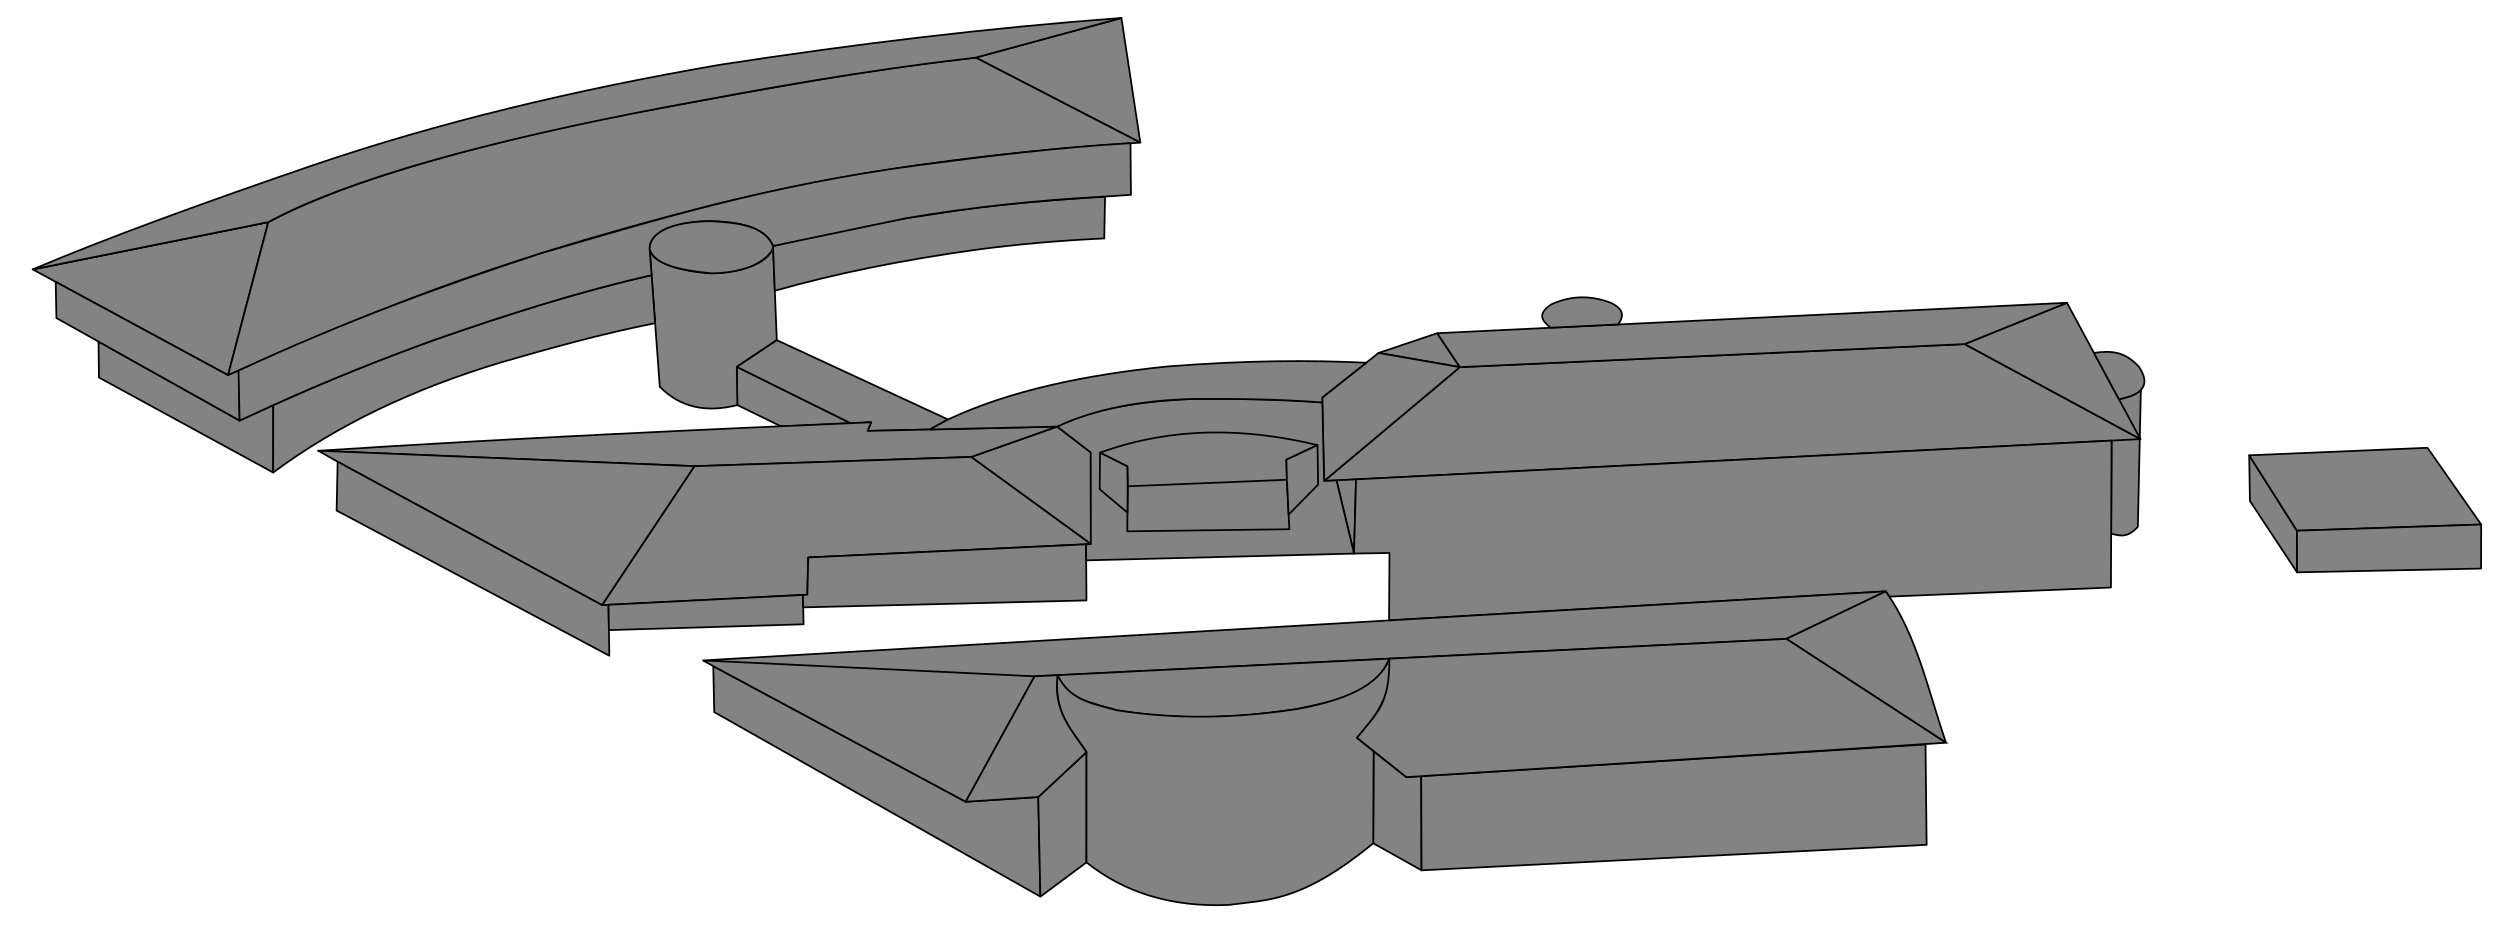
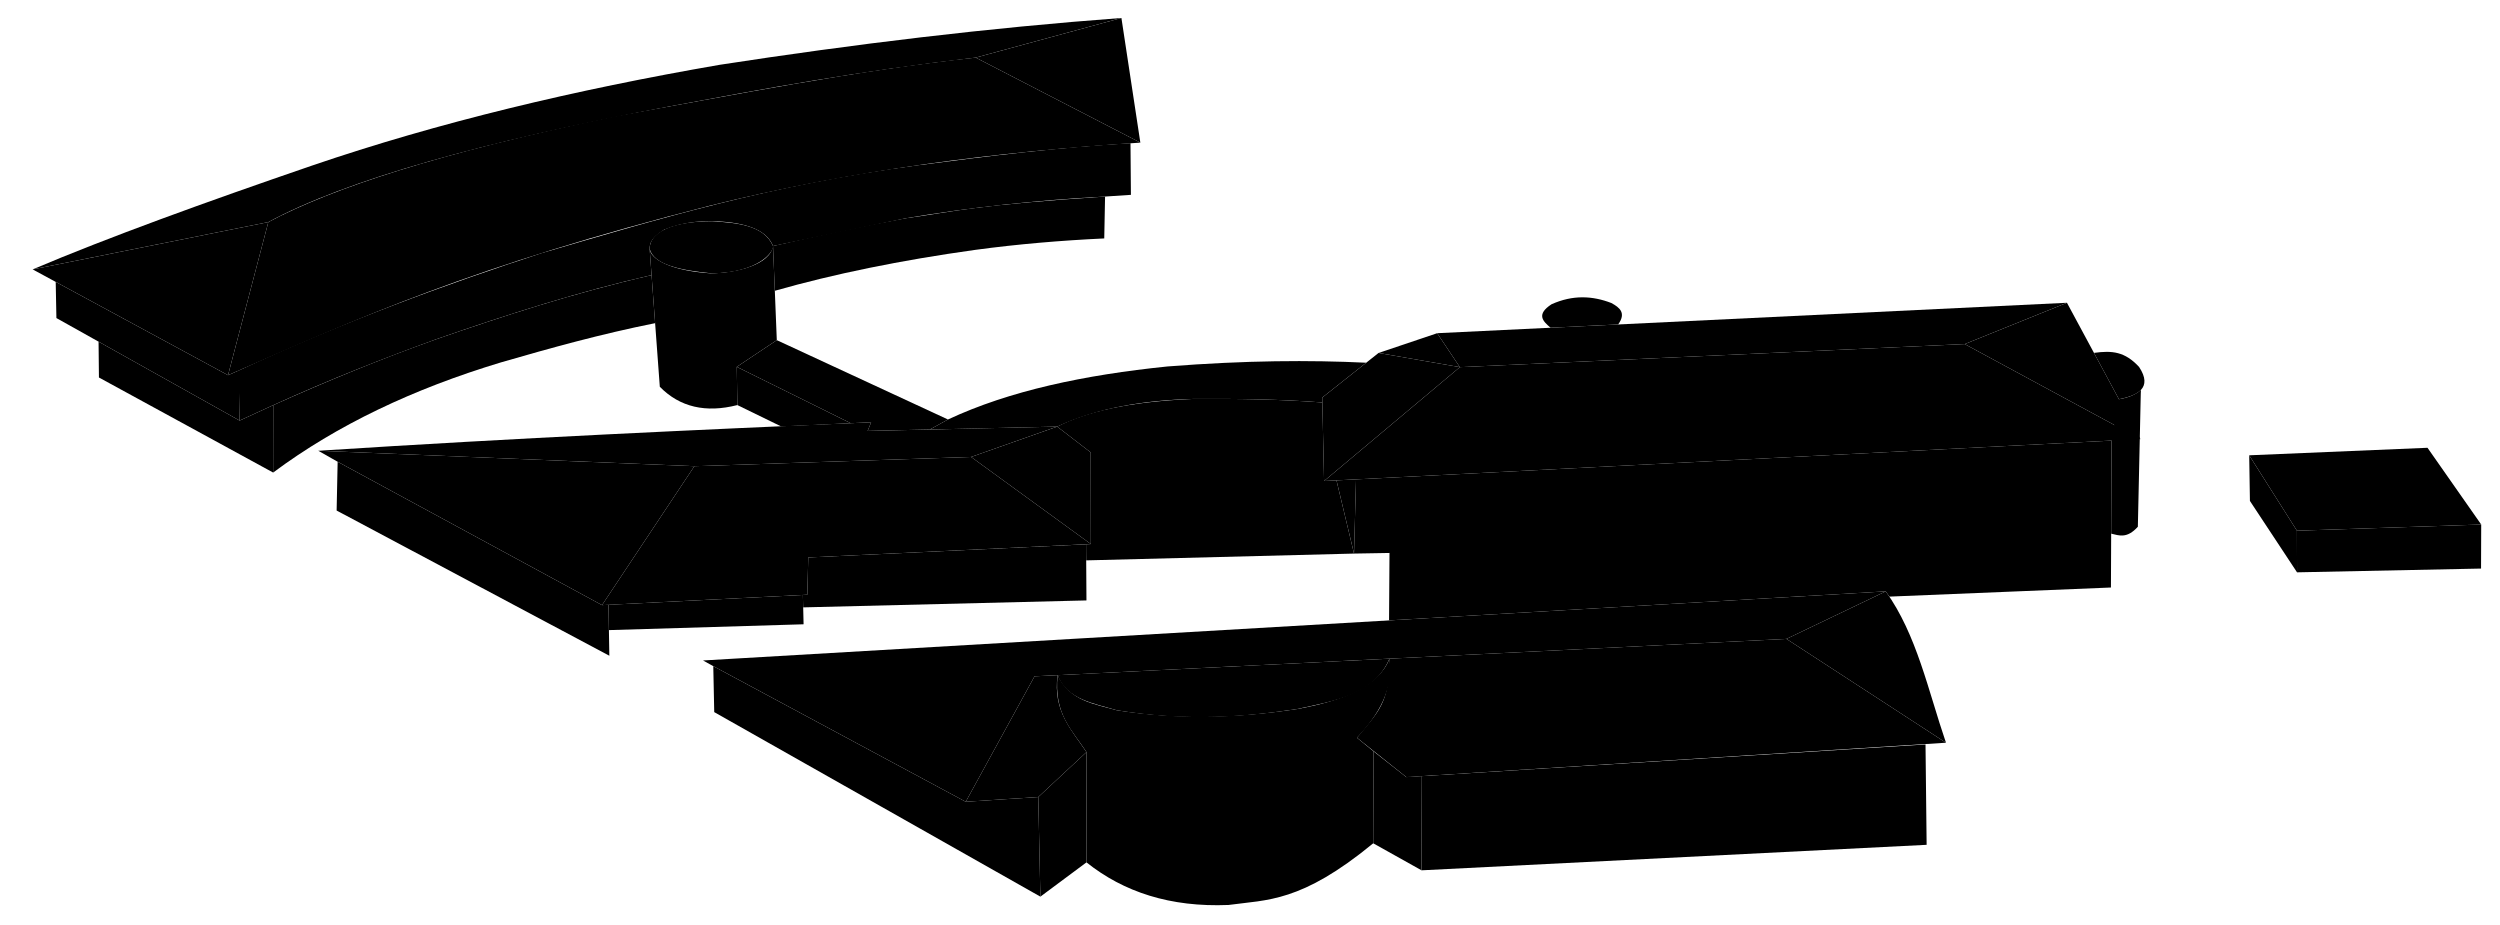
- <svg xmlns="http://www.w3.org/2000/svg" version="1.1" id="svg9" width="1417.333" height="524" viewBox="0 0 1417.333 524">
-   <defs id="defs13" />
-   <g id="MI" style="display:inline">
-     <path style="fill:#838383;fill-opacity:1;stroke:#000000;stroke-width:1px;stroke-linecap:round;stroke-linejoin:round;stroke-opacity:1" d="m 1275.555,283.996 -0.407,-25.872 27.061,42.747 0.058,23.601 -26.713,-40.476" id="path47751" />
-     <path style="fill:#838383;fill-opacity:1;stroke:#000000;stroke-width:1px;stroke-linecap:round;stroke-linejoin:round;stroke-opacity:1" d="m 1275.148,258.124 27.061,42.747 104.472,-3.504 -30.456,-43.505 -101.077,4.262" id="path47753" />
-     <path style="fill:#838383;fill-opacity:1;stroke:#000000;stroke-width:1px;stroke-linecap:round;stroke-linejoin:round;stroke-opacity:1" d="m 1302.209,300.871 104.472,-3.504 -0.09,24.967 -104.324,2.139 -0.058,-23.601" id="path47755" />
+ <svg viewBox="0 0 1417.333 524">
+   <g id="MI" class="gZone">
+     <path id="path47751" d="m 1275.555,283.996 -0.407,-25.872 27.061,42.747 0.058,23.601 -26.713,-40.476" />
+     <path id="path47753" d="m 1275.148,258.124 27.061,42.747 104.472,-3.504 -30.456,-43.505 -101.077,4.262" />
+     <path id="path47755" d="m 1302.209,300.871 104.472,-3.504 -0.09,24.967 -104.324,2.139 -0.058,-23.601" />
  </g>
-   <g id="bat_E">
-     <path style="fill:#838383;fill-opacity:1;stroke:#000000;stroke-width:1px;stroke-linecap:butt;stroke-linejoin:round;stroke-opacity:1" d="m 1196.892,302.548 c 4.546,1.041 8.908,2.952 15.126,-3.917 l 1.655,-75.368 0.104,-2.23 c -3.241,2.998 -7.657,4.427 -12.468,5.326 l -4.194,23.424 -0.222,52.765" id="path43261" />
-     <path style="fill:#838383;fill-opacity:1;stroke:#000000;stroke-width:1px;stroke-linecap:butt;stroke-linejoin:round;stroke-opacity:1" d="m 750.661,272.7 18.118,-0.93 428.335,-21.988 16.367,-0.84 -99.638,-53.87 -286.206,13.075 -76.976,64.553" id="path41991" />
-     <path style="fill:#838383;fill-opacity:1;stroke:#000000;stroke-width:1px;stroke-linecap:butt;stroke-linejoin:round;stroke-opacity:1" d="m 827.636,208.147 -46.112,-8.035 33.267,-11.212 12.845,19.247" id="path42059" />
-     <path style="fill:#838383;fill-opacity:1;stroke:#000000;stroke-width:1px;stroke-linecap:round;stroke-linejoin:round;stroke-opacity:1" d="m 749.629,225.385 1.032,47.316 76.976,-64.553 -46.112,-8.035 -31.896,25.273" id="path42127" />
-     <path style="fill:#838383;fill-opacity:1;stroke:#000000;stroke-width:1px;stroke-linecap:butt;stroke-linejoin:round;stroke-opacity:1" d="m 757.698,272.339 9.941,41.503 1.14,-42.072 -11.08,0.569" id="path42627" />
-     <path style="fill:#838383;fill-opacity:1;stroke:#000000;stroke-width:1px;stroke-linecap:butt;stroke-linejoin:round;stroke-opacity:1" d="m 768.778,271.77 -1.14,42.072 20.114,-0.352 -0.251,38.227 281.58,-16.449 2.059,2.972 125.623,-5.161 0.35,-83.298 -428.335,21.988" id="path42697" />
-     <path style="fill:#838383;fill-opacity:1;stroke:#000000;stroke-width:1px;stroke-linecap:butt;stroke-linejoin:round;stroke-opacity:1" d="m 1113.843,195.072 57.977,-23.423 41.662,77.293 -99.638,-53.87" id="path42765" />
-     <path style="fill:#838383;fill-opacity:1;stroke:#000000;stroke-width:1px;stroke-linecap:butt;stroke-linejoin:round;stroke-opacity:1" d="m 814.791,188.9 12.845,19.247 286.206,-13.075 57.977,-23.423 -357.028,17.25" id="path42835" />
-     <path style="fill:#838383;fill-opacity:1;stroke:#000000;stroke-width:1px;stroke-linecap:butt;stroke-linejoin:round;stroke-opacity:1" d="m 1187.134,200.063 14.174,26.296 c 10.354,-2.101 19.375,-6.294 11.403,-18.336 -8.071,-8.733 -15.309,-9.383 -25.577,-7.96" id="path42903" />
-     <path style="fill:#838383;fill-opacity:1;stroke:#000000;stroke-width:1px;stroke-linecap:butt;stroke-linejoin:round;stroke-opacity:1" d="m 879.055,185.795 38.332,-1.852 c 4.682,-6.517 0.926,-9.553 -3.876,-12.159 -10.614,-4.096 -21.781,-4.74 -33.926,0.727 -8.803,5.784 -4.889,9.569 -0.53,13.284" id="path43627" />
+   <g id="bat_E" class="gZonePasFlat">
+     <path id="path43261" d="m 1196.892,302.548 c 4.546,1.041 8.908,2.952 15.126,-3.917 l 1.655,-75.368 0.104,-2.23 c -3.241,2.998 -7.657,4.427 -12.468,5.326 l -4.194,23.424 -0.222,52.765" />
+     <path id="path41991" d="m 750.661,272.7 18.118,-0.93 428.335,-21.988 16.367,-0.84 -99.638,-53.87 -286.206,13.075 -76.976,64.553" />
+     <path id="path42059" d="m 827.636,208.147 -46.112,-8.035 33.267,-11.212 12.845,19.247" />
+     <path id="path42127" d="m 749.629,225.385 1.032,47.316 76.976,-64.553 -46.112,-8.035 -31.896,25.273" />
+     <path id="path42627" d="m 757.698,272.339 9.941,41.503 1.14,-42.072 -11.08,0.569" />
+     <path id="path42697" d="m 768.778,271.77 -1.14,42.072 20.114,-0.352 -0.251,38.227 281.58,-16.449 2.059,2.972 125.623,-5.161 0.35,-83.298 -428.335,21.988" />
+     <path id="path42765" d="m 1113.843,195.072 57.977,-23.423 41.662,77.293 -99.638,-53.87" />
+     <path id="path42835" d="m 814.791,188.9 12.845,19.247 286.206,-13.075 57.977,-23.423 -357.028,17.25" />
+     <path id="path42903" d="m 1187.134,200.063 14.174,26.296 c 10.354,-2.101 19.375,-6.294 11.403,-18.336 -8.071,-8.733 -15.309,-9.383 -25.577,-7.96" />
+     <path id="path43627" d="m 879.055,185.795 38.332,-1.852 c 4.682,-6.517 0.926,-9.553 -3.876,-12.159 -10.614,-4.096 -21.781,-4.74 -33.926,0.727 -8.803,5.784 -4.889,9.569 -0.53,13.284" />
  </g>
-   <g id="bat_Cloctech" style="display:inline">
-     <path style="fill:#838383;fill-opacity:1;stroke:#000000;stroke-width:1px;stroke-linecap:butt;stroke-linejoin:round;stroke-opacity:1;paint-order:normal" d="m 404.382,377.67 0.539,26.05 184.902,104.615 -1.19,-56.485 -41.131,2.691 z" id="path33557" />
-     <path style="fill:#838383;fill-opacity:1;stroke:#000000;stroke-width:1px;stroke-linecap:butt;stroke-linejoin:round;stroke-opacity:1" d="m 589.823,508.335 26.13,-19.432 0.014,-62.511 -27.334,25.458 1.19,56.485" id="path35040" />
-     <path style="fill:#838383;fill-opacity:1;stroke:#000000;stroke-width:1px;stroke-linecap:butt;stroke-linejoin:round;stroke-opacity:1" d="m 398.571,374.437 187.947,8.987 -39.016,71.117 -143.119,-76.872 -5.812,-3.232 187.947,8.987 13.073,-0.65 188.126,-9.359 225.075,-11.198 56.29,-26.948 -670.511,39.168" id="path35108" />
-     <path style="fill:#838383;fill-opacity:1;stroke:#000000;stroke-width:1px;stroke-linecap:butt;stroke-linejoin:round;stroke-opacity:1" d="m 778.525,478.091 27.395,15.32 -0.192,-53.377 -8.433,0.53 -18.556,-14.602 -0.215,52.129" id="path35176" />
-     <path style="fill:#838383;fill-opacity:1;stroke:#000000;stroke-width:1px;stroke-linecap:butt;stroke-linejoin:round;stroke-opacity:1" d="m 805.728,440.034 285.911,-17.982 0.631,56.903 -286.35,14.456 -0.192,-53.377" id="path35244" />
-     <path style="fill:#838383;fill-opacity:1;stroke:#000000;stroke-width:1px;stroke-linecap:butt;stroke-linejoin:round;stroke-opacity:1" d="m 1103.235,421.074 c -10.087,-29.458 -16.542,-61.311 -34.154,-85.805 l -56.29,26.948 90.444,58.857" id="path35312" />
-     <path style="fill:#838383;fill-opacity:1;stroke:#000000;stroke-width:1px;stroke-linecap:butt;stroke-linejoin:round;stroke-opacity:1" d="m 599.59,382.774 188.126,-9.359 c -8.54,20.361 -30.488,23.795 -52.374,28.556 -28.31,4.323 -62.181,7.301 -102.175,0.704 -13.04,-3.91 -28.367,-6.073 -33.577,-19.901" id="path35660" />
-     <path style="fill:#838383;fill-opacity:1;stroke:#000000;stroke-width:1px;stroke-linecap:butt;stroke-linejoin:round;stroke-opacity:1" d="m 599.59,382.774 c -2.308,22.248 8.53,31.449 16.377,43.618 l -0.014,62.511 c 21.128,16.843 47.557,25.517 80.499,24.155 22.034,-3.042 41.095,-1.275 82.073,-34.967 l 0.215,-52.129 -9.43,-7.692 c 12.361,-13.182 20.861,-27.461 18.406,-44.855 -5.984,15.551 -25.874,23.791 -52.374,28.556 -34.059,5.232 -68.117,6.051 -102.175,0.704 -12.766,-3.634 -26.611,-5.21 -33.577,-19.901" id="path36132" />
-     <path style="fill:#838383;fill-opacity:1;stroke:#000000;stroke-width:1px;stroke-linecap:butt;stroke-linejoin:round;stroke-opacity:1" d="m 547.501,454.542 41.131,-2.691 27.334,-25.458 c -8.283,-12.478 -19.137,-23.081 -16.377,-43.618 l -13.073,0.65 -39.016,71.117" id="path36832" />
-     <path style="fill:#838383;fill-opacity:1;stroke:#000000;stroke-width:1px;stroke-linecap:butt;stroke-linejoin:miter;stroke-opacity:1" d="m 787.716,373.415 c -0.013,25.623 -6.345,29.895 -18.406,44.855 l 27.986,22.294 305.94,-19.49 -90.444,-58.857 -225.075,11.198" id="path37114" />
+   <g id="bat_Cloctech" class="gZonePasFlat">
+     <path id="path33557" d="m 404.382,377.67 0.539,26.05 184.902,104.615 -1.19,-56.485 -41.131,2.691 z" />
+     <path id="path35040" d="m 589.823,508.335 26.13,-19.432 0.014,-62.511 -27.334,25.458 1.19,56.485" />
+     <path id="path35108" d="m 398.571,374.437 187.947,8.987 -39.016,71.117 -143.119,-76.872 -5.812,-3.232 187.947,8.987 13.073,-0.65 188.126,-9.359 225.075,-11.198 56.29,-26.948 -670.511,39.168" />
+     <path id="path35176" d="m 778.525,478.091 27.395,15.32 -0.192,-53.377 -8.433,0.53 -18.556,-14.602 -0.215,52.129" />
+     <path id="path35244" d="m 805.728,440.034 285.911,-17.982 0.631,56.903 -286.35,14.456 -0.192,-53.377" />
+     <path id="path35312" d="m 1103.235,421.074 c -10.087,-29.458 -16.542,-61.311 -34.154,-85.805 l -56.29,26.948 90.444,58.857" />
+     <path id="path35660" d="m 599.59,382.774 188.126,-9.359 c -8.54,20.361 -30.488,23.795 -52.374,28.556 -28.31,4.323 -62.181,7.301 -102.175,0.704 -13.04,-3.91 -28.367,-6.073 -33.577,-19.901" />
+     <path id="path36132" d="m 599.59,382.774 c -2.308,22.248 8.53,31.449 16.377,43.618 l -0.014,62.511 c 21.128,16.843 47.557,25.517 80.499,24.155 22.034,-3.042 41.095,-1.275 82.073,-34.967 l 0.215,-52.129 -9.43,-7.692 c 12.361,-13.182 20.861,-27.461 18.406,-44.855 -5.984,15.551 -25.874,23.791 -52.374,28.556 -34.059,5.232 -68.117,6.051 -102.175,0.704 -12.766,-3.634 -26.611,-5.21 -33.577,-19.901" />
+     <path id="path36832" d="m 547.501,454.542 41.131,-2.691 27.334,-25.458 c -8.283,-12.478 -19.137,-23.081 -16.377,-43.618 l -13.073,0.65 -39.016,71.117" />
+     <path id="path37114" d="m 787.716,373.415 c -0.013,25.623 -6.345,29.895 -18.406,44.855 l 27.986,22.294 305.94,-19.49 -90.444,-58.857 -225.075,11.198" />
  </g>
-   <g id="bat_B" style="display:inline">
-     <path style="fill:#838383;fill-opacity:1;stroke:#000000;stroke-width:1px;stroke-linecap:butt;stroke-linejoin:round;stroke-opacity:1" d="m 129.274,212.707 22.849,-86.797 -133.62,26.818 13.075,7.08 97.695,52.898" id="path19952" />
-     <path style="fill:#838383;fill-opacity:1;stroke:#000000;stroke-width:1px;stroke-linecap:butt;stroke-linejoin:round;stroke-opacity:1" d="m 418.031,229.648 v 0 l -0.324,-21.674 64.579,31.96 -39.407,1.826 z" id="path19954" />
-     <path style="fill:#838383;fill-opacity:1;stroke:#000000;stroke-width:1px;stroke-linecap:butt;stroke-linejoin:round;stroke-opacity:1" d="m 374.066,219.267 c 11.389,11.608 26.095,14.941 43.966,10.382 l -0.324,-21.674 22.687,-15.133 -2.14,-53.37 c -1.802,10.74 -20.856,15.309 -35.287,15.506 -22.961,-1.533 -34.24,-8.101 -34.672,-13.961 z" id="path19956" />
-     <path style="fill:#838383;fill-opacity:1;stroke:#000000;stroke-width:1px;stroke-linecap:butt;stroke-linejoin:round;stroke-opacity:1" d="m 646.5,80.863 -93.353,-48.212 82.62,-22.457 10.733,70.669" id="path19958" />
-     <path style="fill:#838383;fill-opacity:1;stroke:#000000;stroke-width:1;stroke-linecap:butt;stroke-linejoin:round;stroke-miterlimit:4;stroke-dasharray:none;stroke-dashoffset:0;stroke-opacity:1;paint-order:normal" d="M 18.503,152.729 152.123,125.91 C 188.647,106.529 249.203,86.699 347.592,66.164 416.183,53.809 484.862,40.021 553.147,32.651 l 93.353,48.212 C 564.269,86.109 482.668,96.593 402.22,116.674 268.44,150.722 203.299,180.269 129.274,212.707 l 22.849,-86.797" id="path23353" />
-     <path style="fill:#838383;fill-opacity:1;stroke:#000000;stroke-width:1px;stroke-linecap:butt;stroke-linejoin:round;stroke-opacity:1" d="m 55.878,193.692 0.211,20.326 98.766,53.888 0.062,-38.227 -19.075,8.758 z" id="path25469" />
-     <path style="fill:#838383;fill-opacity:1;stroke:#000000;stroke-width:1px;stroke-linecap:butt;stroke-linejoin:round;stroke-opacity:1" d="m 31.579,159.809 0.402,20.512 23.897,13.372 79.963,44.744 -0.349,-28.456 -6.219,2.727 -97.695,-52.898" id="path25958" />
-     <path style="fill:#838383;fill-opacity:1;stroke:#000000;stroke-width:1px;stroke-linecap:butt;stroke-linejoin:round;stroke-opacity:1" d="M 18.503,152.729 152.123,125.91 C 196.492,101.921 274.405,80.135 380.333,60.19 433.16,50.32 486.081,40.464 553.147,32.651 L 635.767,10.194 C 560.39,15.782 484.374,24.967 407.896,36.759 326.206,50.874 248.555,69.38 176.529,93.998 116.527,114.593 61.54,134.491 18.503,152.729" id="path26447" />
-     <path style="fill:#838383;fill-opacity:1;stroke:#000000;stroke-width:1px;stroke-linecap:butt;stroke-linejoin:round;stroke-opacity:1" d="m 154.855,267.906 c 36.178,-26.956 79.55,-47.488 129.155,-62.455 28.183,-8.167 56.681,-16.085 87.397,-22.239 l -2.008,-27.235 c -44.633,10.247 -83.802,23.096 -122.117,36.352 -31.388,11.199 -62.117,23.773 -92.365,37.351 l -0.062,38.227" id="path26881" />
-     <path style="fill:#838383;fill-opacity:1;stroke:#000000;stroke-width:1px;stroke-linecap:butt;stroke-linejoin:miter;stroke-opacity:1" d="m 438.255,139.472 1.018,25.382 c 33.46,-9.533 71.226,-17.277 113.448,-23.17 24.573,-3.328 48.996,-5.361 73.316,-6.508 l 0.461,-23.742 c -74.01,4.823 -84.535,8.354 -112.597,12.242 -25.851,4.675 -50.888,10.107 -75.646,15.797 z" id="path27315" />
-     <path style="display:inline;fill:#838383;fill-opacity:1;stroke:#000000;stroke-width:1px;stroke-linecap:butt;stroke-linejoin:miter;stroke-opacity:1" d="m 640.913,81.228 0.239,29.238 -14.655,0.967 c -38.902,2.06 -76.445,6.141 -112.628,12.247 l -75.614,15.792 c -2.773,-6.957 -10.447,-11.917 -26.197,-13.584 -12.651,-1.312 -24.576,-0.189 -35.5,4.287 -4.023,2.75 -8.241,5.368 -8.263,10.843 l 1.103,14.959 c -40.474,9.177 -81.245,22.128 -122.117,36.352 -29.053,10.55 -59.222,22.322 -92.365,37.351 l -19.075,8.758 -0.62,-28.337 c 60.059,-27.87 116.614,-48.596 171.831,-66.594 65.172,-19.074 129.319,-38.583 213.028,-49.782 40.101,-5.267 80.253,-10.22 120.831,-12.538" id="path27578" />
-     <path style="fill:#838383;fill-opacity:1;stroke:#000000;stroke-width:1px;stroke-linecap:butt;stroke-linejoin:miter;stroke-opacity:1" d="m 368.295,141.017 c 0.233,-11.634 18.446,-15.708 35.562,-15.572 13.664,0.833 29.266,2.119 34.397,14.026 0.656,2.575 -7.173,15.111 -34.787,15.498 -18.41,-1.738 -33.035,-5.125 -35.173,-13.952" id="path28858" />
-     <path style="fill:#838383;fill-opacity:1;stroke:#000000;stroke-width:1px;stroke-linecap:butt;stroke-linejoin:round;stroke-opacity:1" d="m 440.394,192.841 97.048,44.982 -10.31,5.677 -35.248,0.805 2.001,-4.908 -11.599,0.537 -64.579,-31.96 22.687,-15.133" id="path45131" />
+   <g id="bat_B" class="gZonePasFlat">
+     <path id="path19952" d="m 129.274,212.707 22.849,-86.797 -133.62,26.818 13.075,7.08 97.695,52.898" />
+     <path id="path19954" d="m 418.031,229.648 v 0 l -0.324,-21.674 64.579,31.96 -39.407,1.826 z" />
+     <path id="path19956" d="m 374.066,219.267 c 11.389,11.608 26.095,14.941 43.966,10.382 l -0.324,-21.674 22.687,-15.133 -2.14,-53.37 c -1.802,10.74 -20.856,15.309 -35.287,15.506 -22.961,-1.533 -34.24,-8.101 -34.672,-13.961 z" />
+     <path id="path19958" d="m 646.5,80.863 -93.353,-48.212 82.62,-22.457 10.733,70.669" />
+     <path id="path23353" d="M 18.503,152.729 152.123,125.91 C 188.647,106.529 249.203,86.699 347.592,66.164 416.183,53.809 484.862,40.021 553.147,32.651 l 93.353,48.212 C 564.269,86.109 482.668,96.593 402.22,116.674 268.44,150.722 203.299,180.269 129.274,212.707 l 22.849,-86.797" />
+     <path id="path25469" d="m 55.878,193.692 0.211,20.326 98.766,53.888 0.062,-38.227 -19.075,8.758 z" />
+     <path id="path25958" d="m 31.579,159.809 0.402,20.512 23.897,13.372 79.963,44.744 -0.349,-28.456 -6.219,2.727 -97.695,-52.898" />
+     <path id="path26447" d="M 18.503,152.729 152.123,125.91 C 196.492,101.921 274.405,80.135 380.333,60.19 433.16,50.32 486.081,40.464 553.147,32.651 L 635.767,10.194 C 560.39,15.782 484.374,24.967 407.896,36.759 326.206,50.874 248.555,69.38 176.529,93.998 116.527,114.593 61.54,134.491 18.503,152.729" />
+     <path id="path26881" d="m 154.855,267.906 c 36.178,-26.956 79.55,-47.488 129.155,-62.455 28.183,-8.167 56.681,-16.085 87.397,-22.239 l -2.008,-27.235 c -44.633,10.247 -83.802,23.096 -122.117,36.352 -31.388,11.199 -62.117,23.773 -92.365,37.351 l -0.062,38.227" />
+     <path id="path27315" d="m 438.255,139.472 1.018,25.382 c 33.46,-9.533 71.226,-17.277 113.448,-23.17 24.573,-3.328 48.996,-5.361 73.316,-6.508 l 0.461,-23.742 c -74.01,4.823 -84.535,8.354 -112.597,12.242 -25.851,4.675 -50.888,10.107 -75.646,15.797 z" />
+     <path id="path27578" d="m 640.913,81.228 0.239,29.238 -14.655,0.967 c -38.902,2.06 -76.445,6.141 -112.628,12.247 l -75.614,15.792 c -2.773,-6.957 -10.447,-11.917 -26.197,-13.584 -12.651,-1.312 -24.576,-0.189 -35.5,4.287 -4.023,2.75 -8.241,5.368 -8.263,10.843 l 1.103,14.959 c -40.474,9.177 -81.245,22.128 -122.117,36.352 -29.053,10.55 -59.222,22.322 -92.365,37.351 l -19.075,8.758 -0.62,-28.337 c 60.059,-27.87 116.614,-48.596 171.831,-66.594 65.172,-19.074 129.319,-38.583 213.028,-49.782 40.101,-5.267 80.253,-10.22 120.831,-12.538" />
+     <path id="path28858" d="m 368.295,141.017 c 0.233,-11.634 18.446,-15.708 35.562,-15.572 13.664,0.833 29.266,2.119 34.397,14.026 0.656,2.575 -7.173,15.111 -34.787,15.498 -18.41,-1.738 -33.035,-5.125 -35.173,-13.952" />
+     <path id="path45131" d="m 440.394,192.841 97.048,44.982 -10.31,5.677 -35.248,0.805 2.001,-4.908 -11.599,0.537 -64.579,-31.96 22.687,-15.133" />
  </g>
-   <g id="bat_Aadm" style="display:inline">
-     <path style="fill:#838383;fill-opacity:1;stroke:#000000;stroke-width:1px;stroke-linecap:butt;stroke-linejoin:round;stroke-opacity:1" d="m 550.551,259.063 48.796,-17.212 19.019,14.64 0.074,51.951 -67.888,-49.378" id="path37905" />
-     <path style="fill:#838383;fill-opacity:1;stroke:#000000;stroke-width:1px;stroke-linecap:butt;stroke-linejoin:round;stroke-opacity:1" d="m 599.347,241.851 -107.462,2.454 2.001,-4.908 c -98.592,4.297 -197.846,8.716 -313.444,16.156 l 213.225,8.746 156.884,-5.237 48.796,-17.212" id="path37973" />
-     <path style="fill:#838383;fill-opacity:1;stroke:#000000;stroke-width:1px;stroke-linecap:butt;stroke-linejoin:round;stroke-opacity:1" d="m 393.667,264.3 -52.371,78.759 116.401,-5.892 0.537,-21.127 160.205,-7.6 -67.888,-49.378 -156.884,5.237" id="path38136" />
-     <path style="fill:#838383;fill-opacity:1;stroke:#000000;stroke-width:1px;stroke-linecap:butt;stroke-linejoin:round;stroke-opacity:1" d="M 341.296,343.06 191.421,261.782 180.442,255.554 l 213.225,8.746 -52.371,78.759" id="path38335" />
-     <path style="fill:#838383;fill-opacity:1;stroke:#000000;stroke-width:1px;stroke-linecap:butt;stroke-linejoin:round;stroke-opacity:1" d="m 191.421,261.782 -0.575,27.662 154.613,82.311 -0.245,-14.527 -0.242,-14.354 -3.676,0.186 -149.874,-81.278" id="path38403" />
-     <path style="fill:#838383;fill-opacity:1;stroke:#000000;stroke-width:1px;stroke-linecap:butt;stroke-linejoin:round;stroke-opacity:1" d="m 345.214,357.227 110.366,-3.299 -0.229,-9.588 -0.169,-7.044 -110.211,5.578 0.242,14.354" id="path38471" />
-     <path style="fill:#838383;fill-opacity:1;stroke:#000000;stroke-width:1px;stroke-linecap:butt;stroke-linejoin:round;stroke-opacity:1" d="m 455.351,344.34 160.597,-3.939 -0.208,-31.812 -157.506,7.452 -0.537,21.127 -2.515,0.127 0.169,7.044" id="path38539" />
+   <g id="bat_Aadm" class="gZonePasFlat">
+     <path id="path37905" d="m 550.551,259.063 48.796,-17.212 19.019,14.64 0.074,51.951 -67.888,-49.378" />
+     <path id="path37973" d="m 599.347,241.851 -107.462,2.454 2.001,-4.908 c -98.592,4.297 -197.846,8.716 -313.444,16.156 l 213.225,8.746 156.884,-5.237 48.796,-17.212" />
+     <path id="path38136" d="m 393.667,264.3 -52.371,78.759 116.401,-5.892 0.537,-21.127 160.205,-7.6 -67.888,-49.378 -156.884,5.237" />
+     <path id="path38335" d="M 341.296,343.06 191.421,261.782 180.442,255.554 l 213.225,8.746 -52.371,78.759" />
+     <path id="path38403" d="m 191.421,261.782 -0.575,27.662 154.613,82.311 -0.245,-14.527 -0.242,-14.354 -3.676,0.186 -149.874,-81.278" />
+     <path id="path38471" d="m 345.214,357.227 110.366,-3.299 -0.229,-9.588 -0.169,-7.044 -110.211,5.578 0.242,14.354" />
+     <path id="path38539" d="m 455.351,344.34 160.597,-3.939 -0.208,-31.812 -157.506,7.452 -0.537,21.127 -2.515,0.127 0.169,7.044" />
  </g>
-   <g id="bat_Abib" style="display:inline">
-     <path style="fill:#838383;fill-opacity:1;stroke:#000000;stroke-width:1px;stroke-linecap:round;stroke-linejoin:round;stroke-opacity:1" d="m 767.639,313.842 -151.839,3.853 -0.06,-9.106 2.699,-0.148 -0.074,-51.951 -19.019,-14.64 c 16.23,-8.21 39.751,-14.121 77.071,-15.679 24.914,-0.158 49.535,0.178 73.272,2.003 l 0.971,44.524 7.038,-0.361 9.941,41.503" id="path45456" />
-     <path style="fill:#838383;fill-opacity:1;stroke:#000000;stroke-width:1px;stroke-linecap:round;stroke-linejoin:round;stroke-opacity:1" d="m 639.334,275.692 90.257,-3.694 1.386,28.034 -91.886,1.196 0.243,-25.536 -0.214,-11.261 -15.482,-7.798 c 41.676,-15.069 82.67,-13.995 123.3,-4.295 l -17.655,8.292 0.308,11.368 -90.257,3.694" id="path45450" />
-     <path style="fill:#838383;fill-opacity:1;stroke:#000000;stroke-width:1px;stroke-linecap:round;stroke-linejoin:round;stroke-opacity:1" d="m 639.192,290.635 -15.734,-13.231 0.181,-20.771 15.482,7.798 0.214,11.261 -0.142,14.943" id="path45452" />
-     <path style="fill:#838383;fill-opacity:1;stroke:#000000;stroke-width:1px;stroke-linecap:round;stroke-linejoin:round;stroke-opacity:1" d="m 730.567,291.748 16.734,-17.026 -0.363,-22.384 -17.655,8.292 0.308,11.368 0.976,19.75" id="path45454" />
-     <path style="fill:#838383;fill-opacity:1;stroke:#000000;stroke-width:1px;stroke-linecap:round;stroke-linejoin:round;stroke-opacity:1" d="m 527.133,243.501 72.214,-1.649 c 23.097,-10.704 49.275,-14.9 77.071,-15.679 24.834,-0.154 49.43,0.17 73.272,2.003 l -0.061,-2.791 24.922,-19.748 c -31.921,-1.532 -68.139,-1.357 -112.678,2.121 -46.959,4.8 -89.572,13.74 -124.431,30.066 l -10.31,5.677" id="path46179" />
+   <g id="bat_Abib" class="gZonePasFlat">
+     <path id="path45456" d="m 767.639,313.842 -151.839,3.853 -0.06,-9.106 2.699,-0.148 -0.074,-51.951 -19.019,-14.64 c 16.23,-8.21 39.751,-14.121 77.071,-15.679 24.914,-0.158 49.535,0.178 73.272,2.003 l 0.971,44.524 7.038,-0.361 9.941,41.503" />
+     <path id="path45450" d="m 639.334,275.692 90.257,-3.694 1.386,28.034 -91.886,1.196 0.243,-25.536 -0.214,-11.261 -15.482,-7.798 c 41.676,-15.069 82.67,-13.995 123.3,-4.295 l -17.655,8.292 0.308,11.368 -90.257,3.694" />
+     <path id="path45452" d="m 639.192,290.635 -15.734,-13.231 0.181,-20.771 15.482,7.798 0.214,11.261 -0.142,14.943" />
+     <path id="path45454" d="m 730.567,291.748 16.734,-17.026 -0.363,-22.384 -17.655,8.292 0.308,11.368 0.976,19.75" />
+     <path id="path46179" d="m 527.133,243.501 72.214,-1.649 c 23.097,-10.704 49.275,-14.9 77.071,-15.679 24.834,-0.154 49.43,0.17 73.272,2.003 l -0.061,-2.791 24.922,-19.748 c -31.921,-1.532 -68.139,-1.357 -112.678,2.121 -46.959,4.8 -89.572,13.74 -124.431,30.066 l -10.31,5.677" />
  </g>
</svg>
